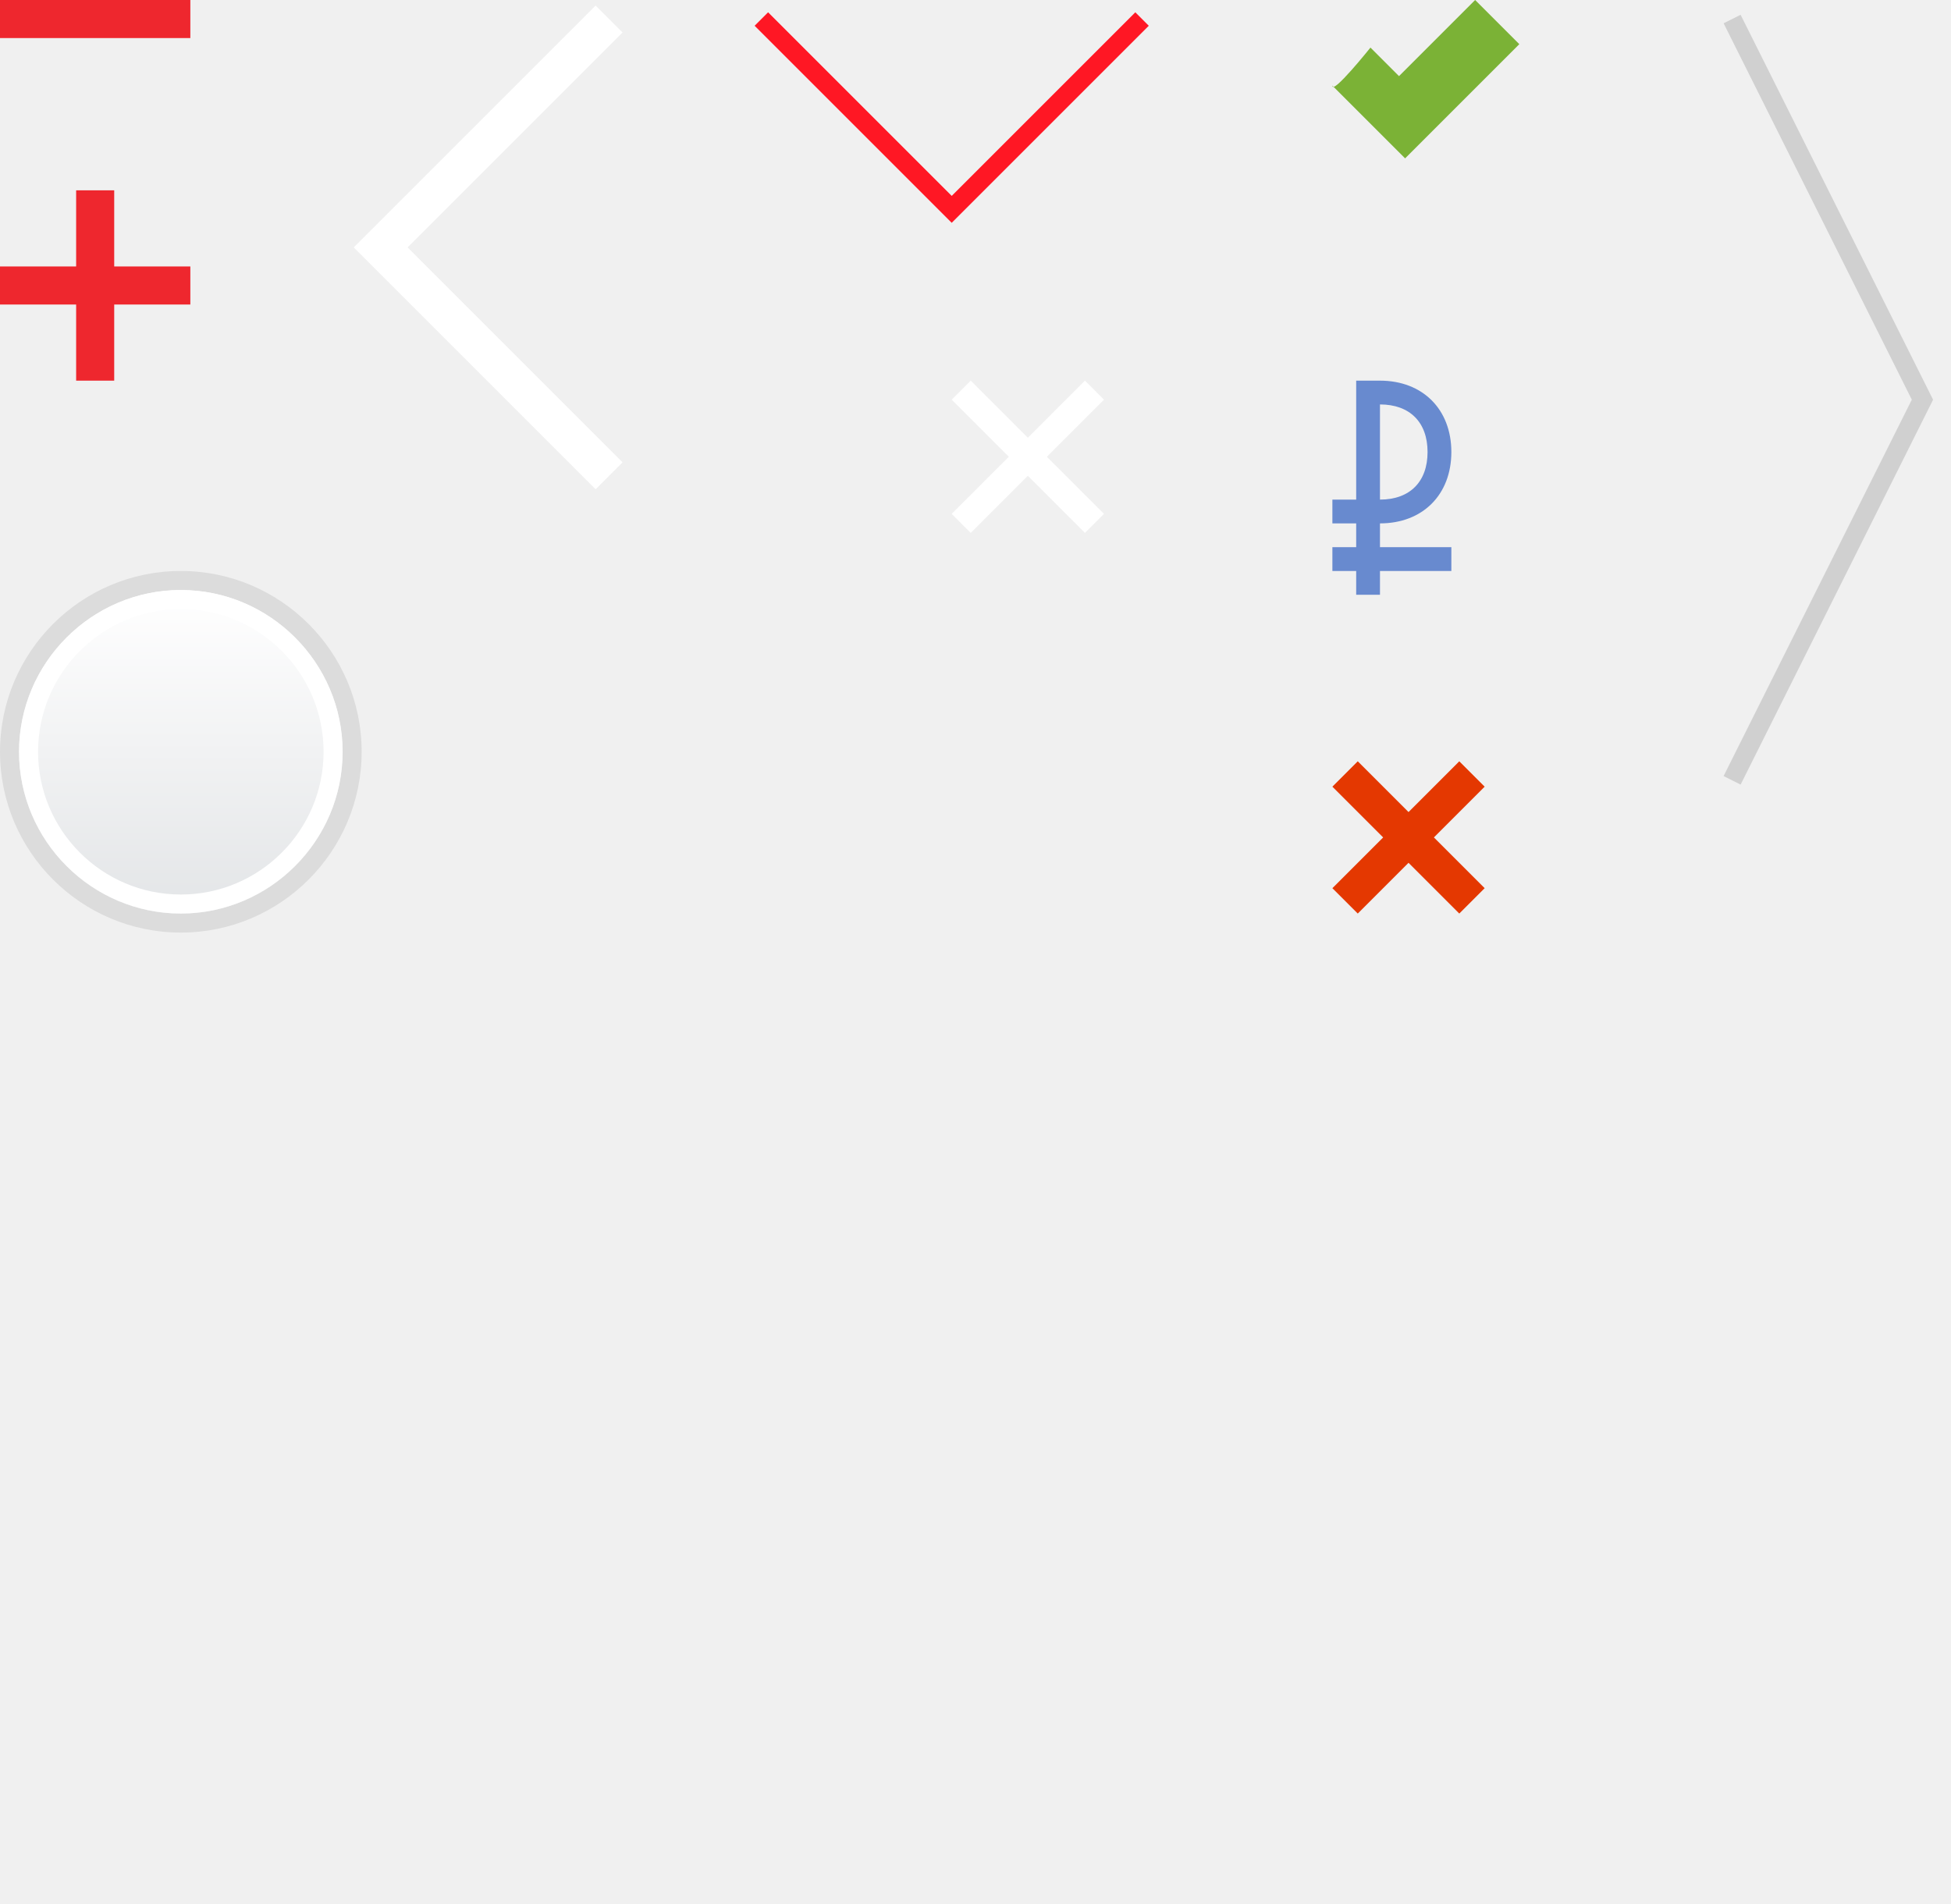
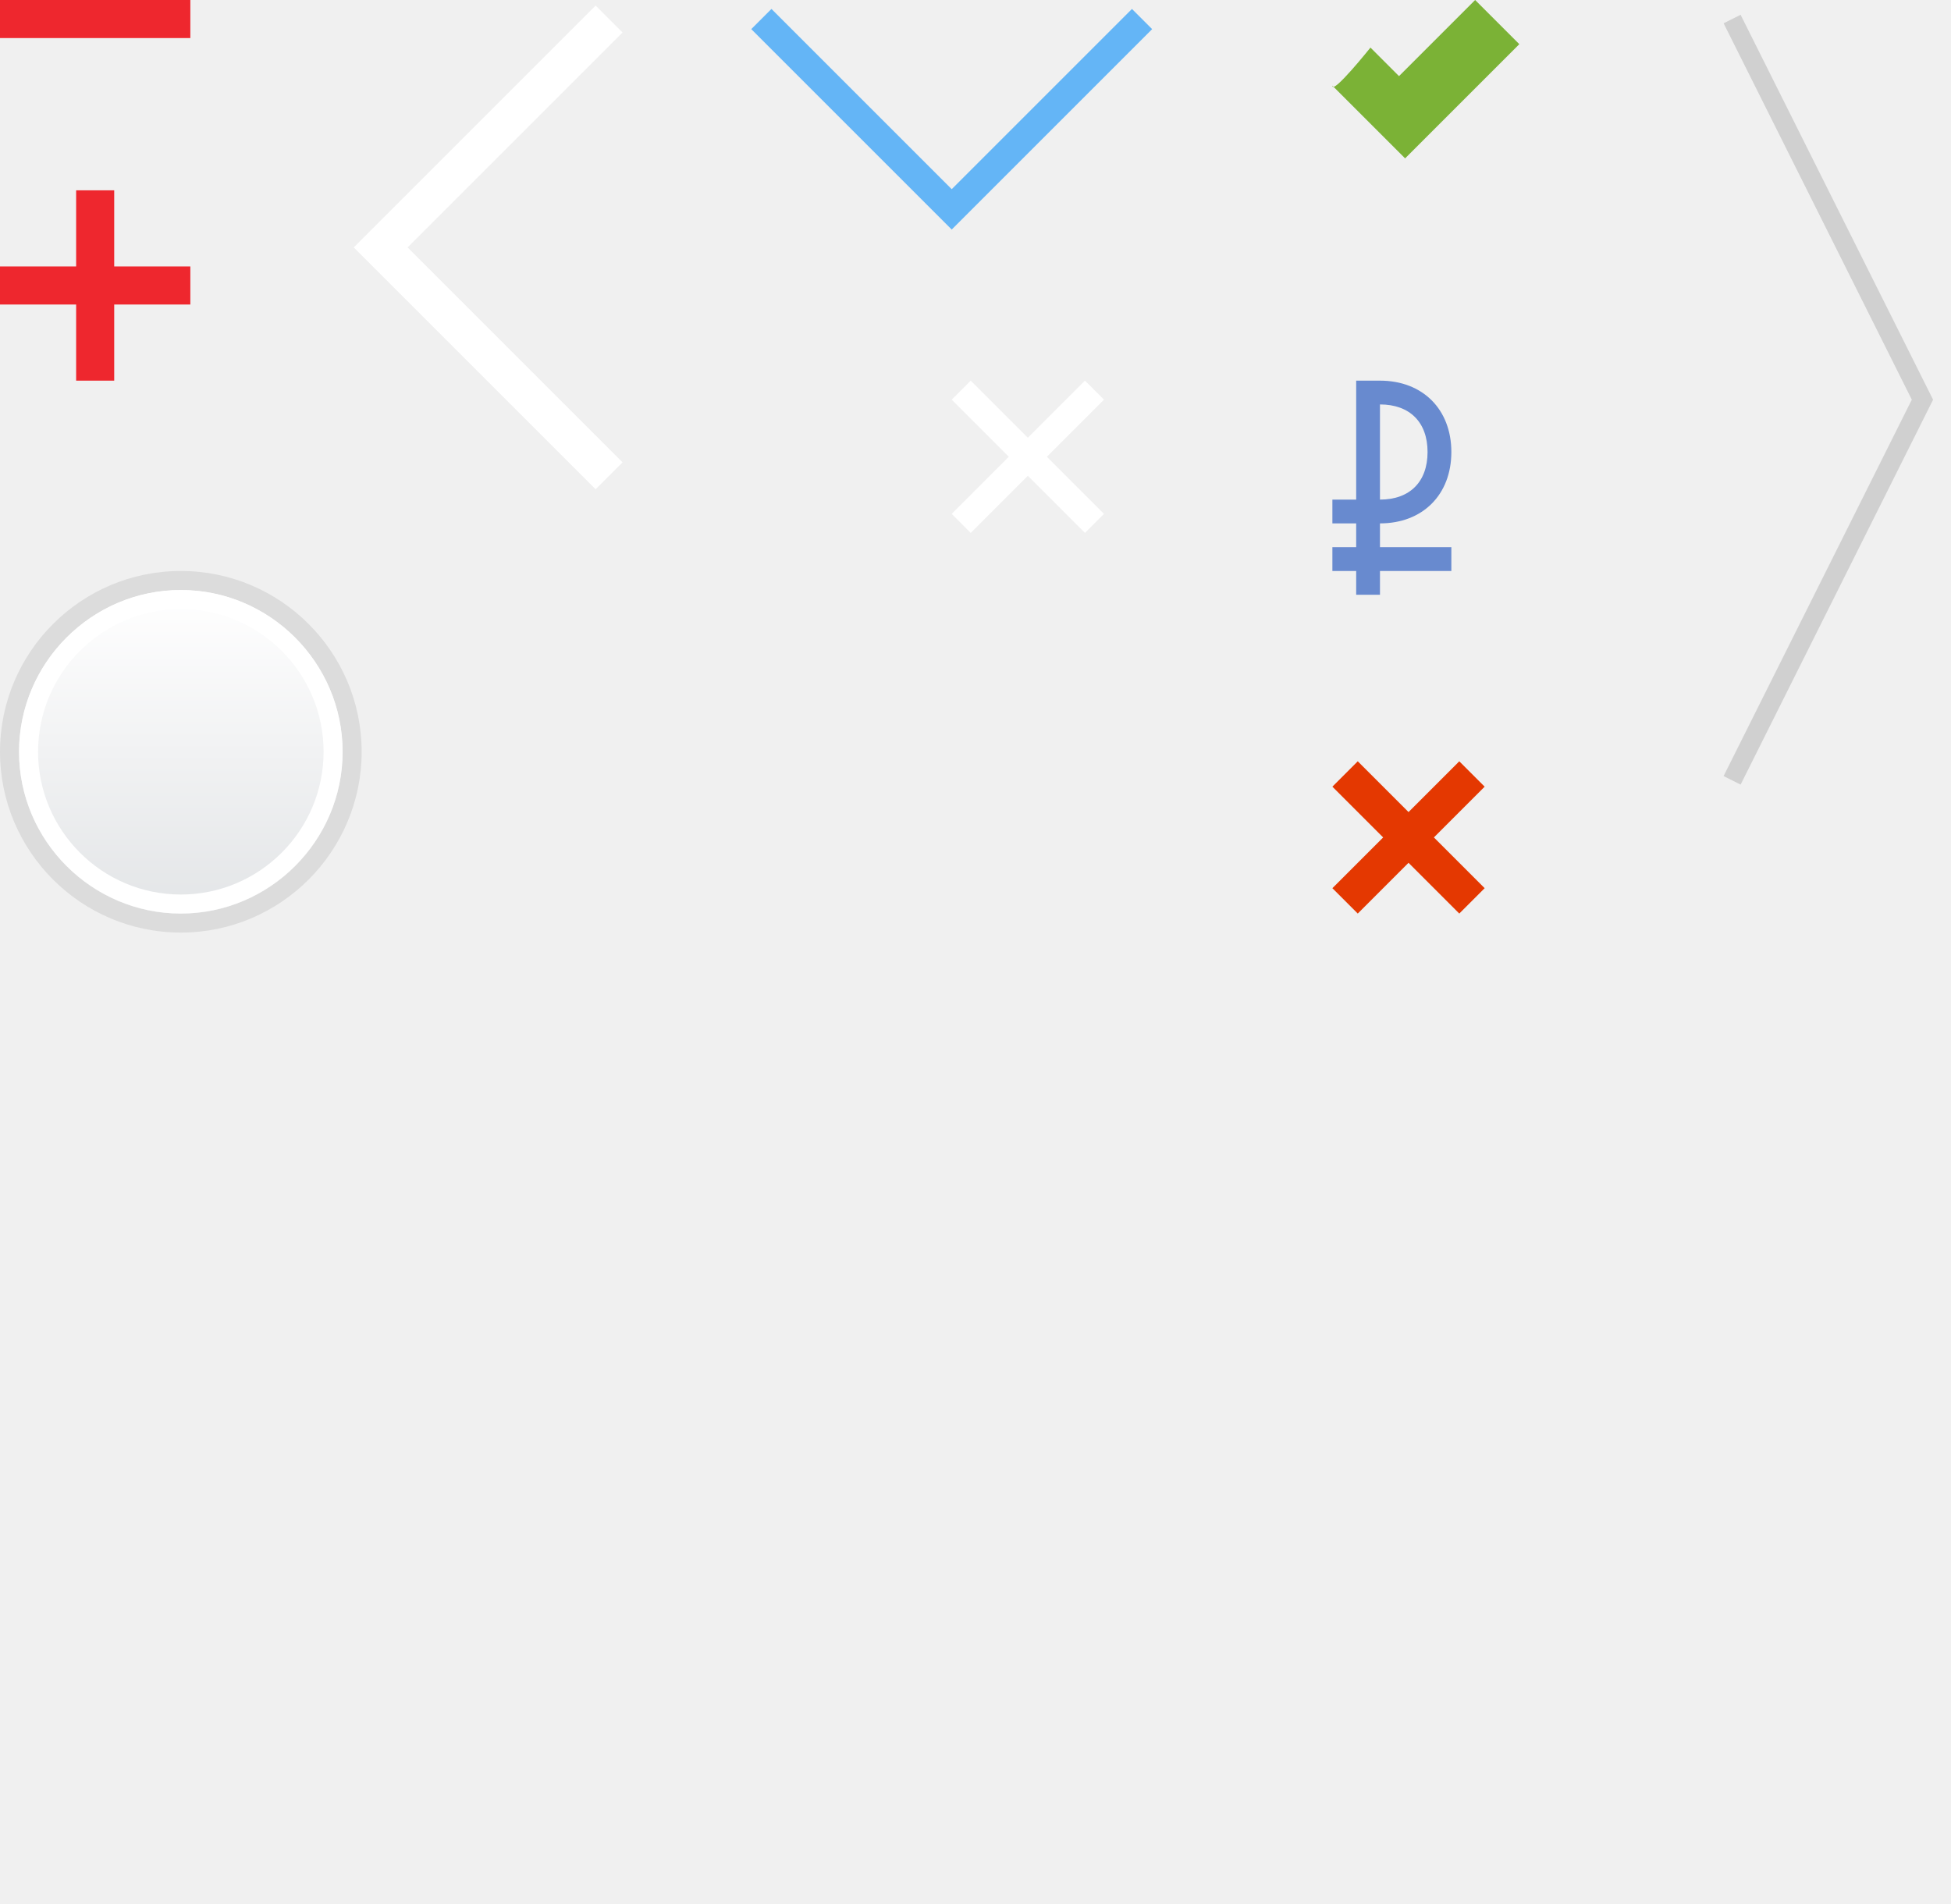
<svg xmlns="http://www.w3.org/2000/svg" version="1.1" id="Layer_1" x="0px" y="0px" width="102.5px" height="100px" viewBox="0 0 102.5 100" enable-background="new 0 0 102.5 100" xml:space="preserve">
  <g>
    <g>
      <line fill="none" stroke="#EE272E" stroke-width="2" stroke-miterlimit="10" x1="0" y1="1" x2="10" y2="1" />
    </g>
  </g>
  <g>
    <g>
      <line fill="none" stroke="#EE272E" stroke-width="2" stroke-miterlimit="10" x1="0" y1="15" x2="10" y2="15" />
      <line fill="none" stroke="#EE272E" stroke-width="2" stroke-miterlimit="10" x1="5" y1="10" x2="5" y2="20" />
    </g>
  </g>
  <polyline fill="none" stroke="#FFFFFF" stroke-width="2" stroke-miterlimit="10" points="32,1 20,13 32,25 " />
  <g id="Checkbox_off_3">
    <g>
      <linearGradient id="SVGID_1_" gradientUnits="userSpaceOnUse" x1="265.5" y1="-293" x2="265.5" y2="-276.079" gradientTransform="matrix(1 0 0 -1 -256 -245)">
        <stop offset="0" style="stop-color:#E3E5E7" />
        <stop offset="1" style="stop-color:#FFFFFF" />
      </linearGradient>
      <path fill="url(#SVGID_1_)" d="M18,39.5c0,4.675-3.825,8.5-8.5,8.5S1,44.175,1,39.5S4.825,31,9.5,31S18,34.825,18,39.5z" />
      <path fill="#DCDCDC" d="M9.5,31c4.675,0,8.5,3.825,8.5,8.5S14.175,48,9.5,48S1,44.175,1,39.5S4.825,31,9.5,31 M9.5,30    C4.262,30,0,34.262,0,39.5S4.262,49,9.5,49s9.5-4.262,9.5-9.5S14.738,30,9.5,30L9.5,30z" />
      <path fill="#FFFFFF" d="M9.5,32c4.136,0,7.5,3.364,7.5,7.5S13.636,47,9.5,47S2,43.636,2,39.5S5.364,32,9.5,32 M9.5,31    C4.825,31,1,34.825,1,39.5S4.825,48,9.5,48s8.5-3.825,8.5-8.5S14.175,31,9.5,31L9.5,31z" />
    </g>
  </g>
  <g id="Checkbox_on_2">
-     <polyline fill="none" stroke="#FF1724" stroke-miterlimit="10" points="40,1 50,11 60,1  " />
+     <polyline fill="none" stroke="#64B5F6" stroke-width="1.5" stroke-miterlimit="10" points="40,1 50,11 60,1  " />
    <path fill="#688ACF" d="M72.5,27.5c2.243,0,3.75-1.507,3.75-3.75S74.743,20,72.5,20h-1.25v6.25H70v1.25h1.25v1.25H70V30h1.25v1.25   h1.25V30h3.75v-1.25H72.5V27.5z M72.5,21.25c1.566,0,2.5,0.934,2.5,2.5s-0.934,2.5-2.5,2.5V21.25z" />
    <path fill="#7BB236" d="M70,4.5l3.821,3.821l6-6L77.5,0l-4,4L72,2.5C72,2.5,70,5,70,4.5z" />
    <polygon fill="#E43801" points="78,41.333 76.667,40 74,42.667 71.333,40 70,41.333 72.667,44 70,46.667 71.333,48 74,45.333    76.667,48 78,46.667 75.333,44  " />
    <polyline opacity="0.5" fill="none" stroke="#B0B0B0" stroke-miterlimit="10" enable-background="new    " points="91,1 101,21    91,41  " />
  </g>
  <polygon fill="#FFFFFF" points="58,21 57,20 54,23 51,20 50,21 53,24 50,27 51,28 54,25 57,28 58,27 55,24 " />
</svg>
